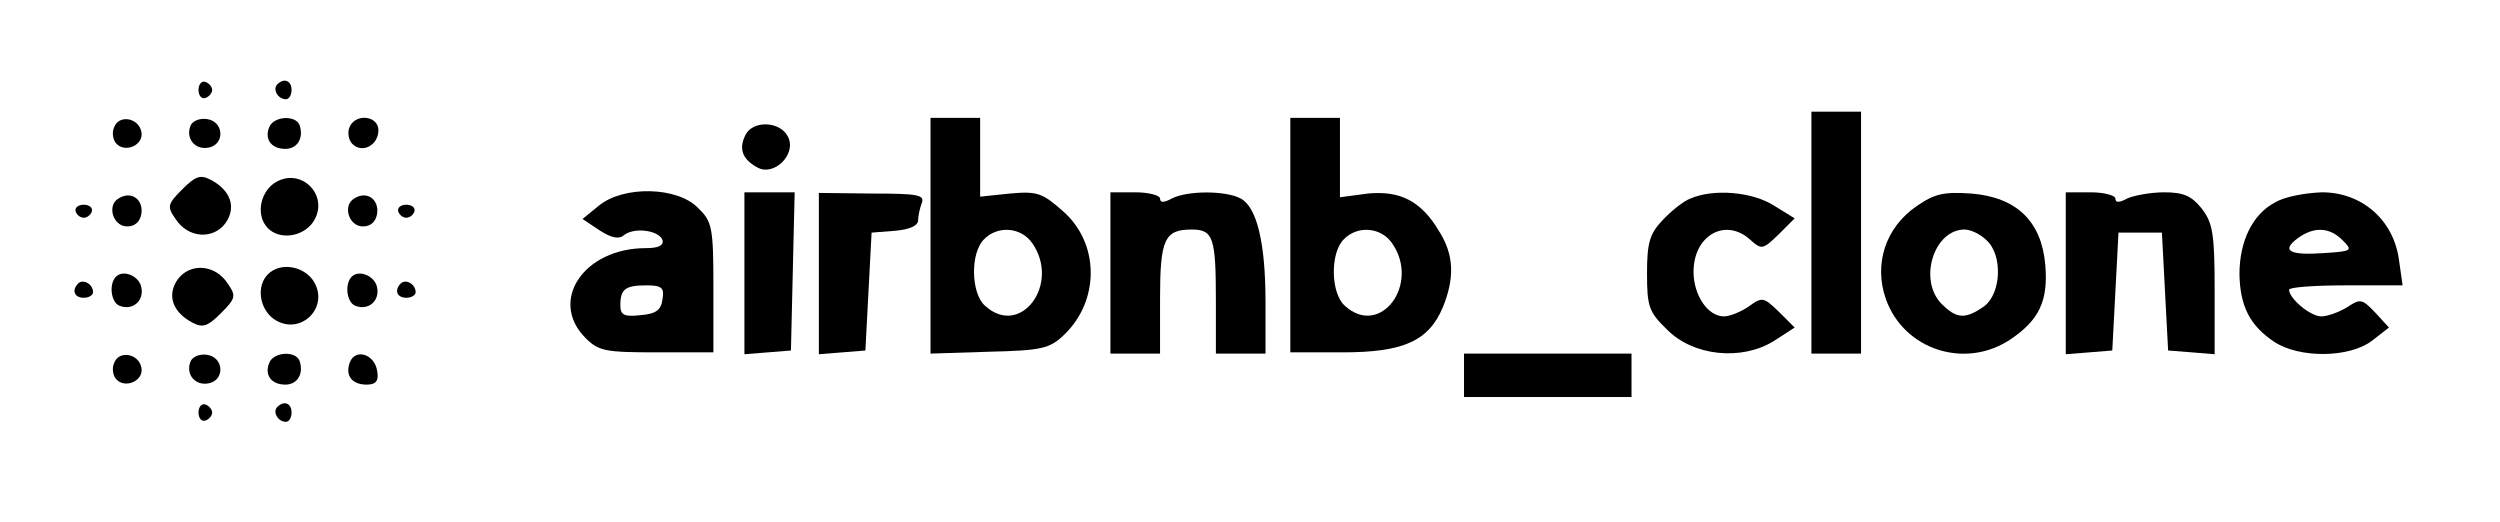
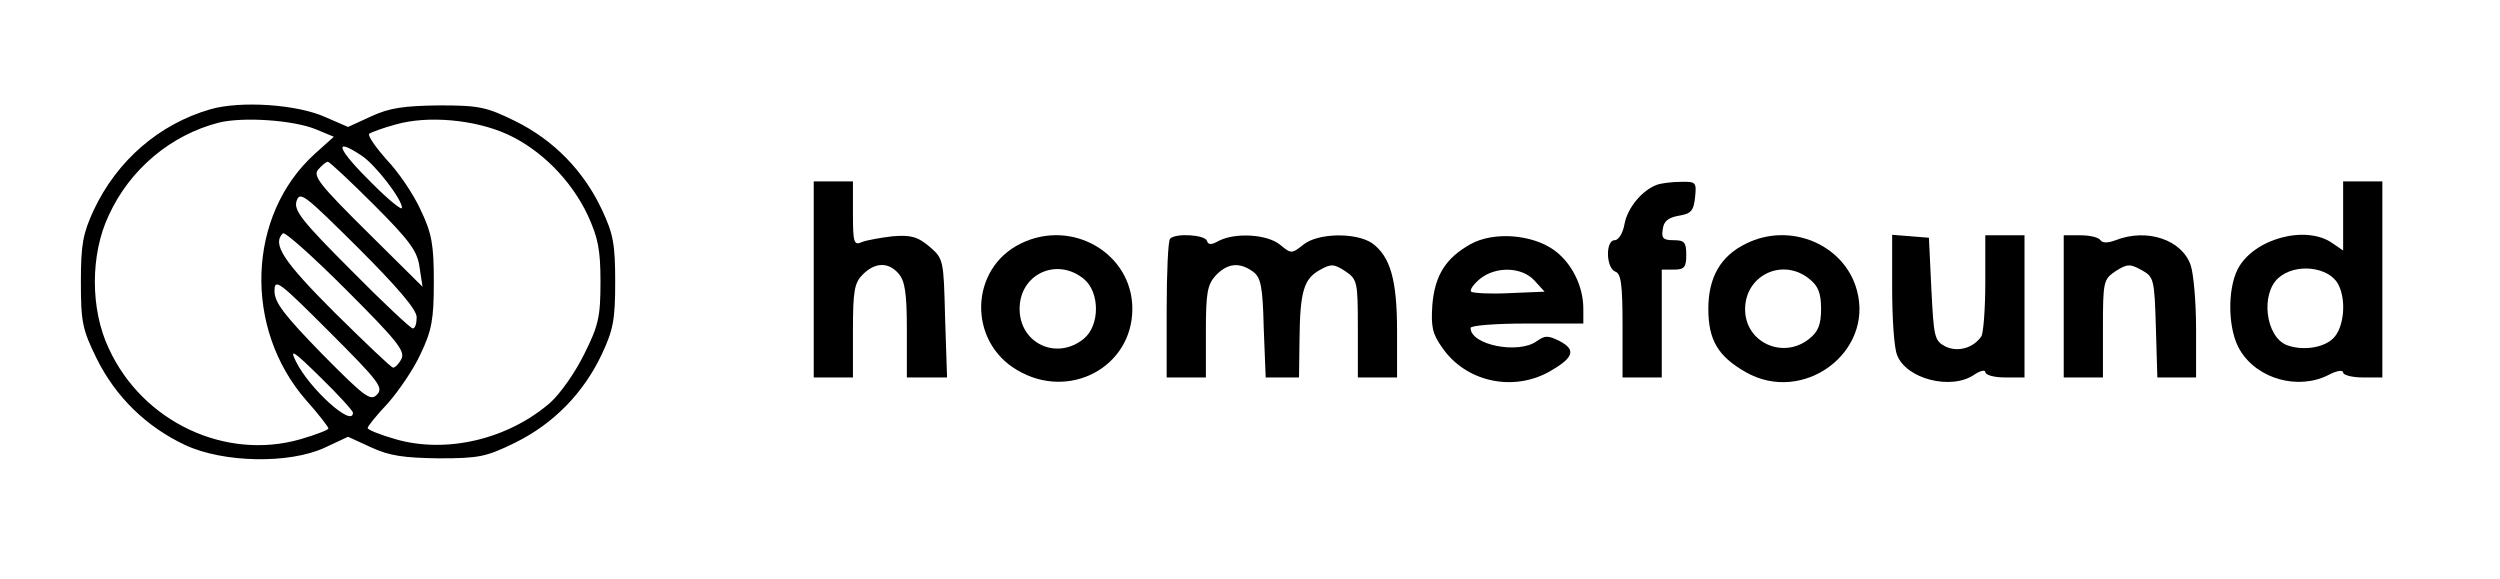
- <svg xmlns="http://www.w3.org/2000/svg" version="1.0" width="403pt" height="84pt" viewBox="0 0 403 84" preserveAspectRatio="xMidYMid meet">
-   <g transform="translate(0,84) scale(0.1,-0.1)" fill="#000000" stroke="none">
-     <path d="M320 695 c0 -9 5 -15 11 -13 6 2 11 8 11 13 0 5 -5 11 -11 13 -6 2 -11 -4 -11 -13z" />
-     <path d="M447 704 c-8 -8 1 -24 14 -24 5 0 9 7 9 15 0 15 -12 20 -23 9z" />
-     <path d="M2920 465 l0 -195 40 0 40 0 0 195 0 195 -40 0 -40 0 0 -195z" />
-     <path d="M184 635 c-4 -9 -2 -21 4 -27 15 -15 44 -1 40 19 -4 23 -36 29 -44 8z" />
-     <path d="M307 637 c-8 -21 8 -39 29 -35 27 5 25 42 -2 46 -12 2 -24 -3 -27 -11z" />
-     <path d="M434 635 c-8 -19 3 -35 26 -35 19 0 30 17 23 38 -6 17 -42 15 -49 -3z" />
-     <path d="M563 634 c-3 -8 -1 -20 5 -26 16 -16 42 -2 42 22 0 24 -38 28 -47 4z" />
-     <path d="M1500 460 l0 -190 94 3 c85 2 98 5 121 27 58 55 58 148 -2 200 -33 29 -41 32 -85 28 l-48 -5 0 63 0 64 -40 0 -40 0 0 -190z m164 -12 c46 -66 -19 -153 -76 -101 -23 20 -24 85 -2 107 22 23 60 20 78 -6z" />
-     <path d="M2080 461 l0 -189 84 0 c98 0 139 18 162 73 19 47 18 84 -6 122 -29 49 -63 66 -115 61 l-45 -6 0 64 0 64 -40 0 -40 0 0 -189z m164 -13 c46 -66 -19 -153 -76 -101 -23 20 -24 85 -2 107 22 23 60 20 78 -6z" />
-     <path d="M1202 623 c-12 -23 -5 -40 19 -53 27 -15 64 22 49 50 -13 25 -56 26 -68 3z" />
-     <path d="M294 535 c-24 -24 -25 -28 -11 -48 20 -31 61 -34 81 -6 17 25 8 52 -24 69 -17 9 -25 6 -46 -15z" />
-     <path d="M441 544 c-23 -17 -28 -53 -9 -72 19 -19 55 -14 72 9 30 43 -20 93 -63 63z" />
-     <path d="M191 520 c-19 -11 -9 -45 14 -45 13 0 21 8 23 21 3 23 -17 37 -37 24z" />
-     <path d="M571 520 c-19 -11 -9 -45 14 -45 13 0 21 8 23 21 3 23 -17 37 -37 24z" />
-     <path d="M966 509 l-27 -22 27 -18 c20 -13 32 -15 40 -8 16 13 56 8 62 -8 2 -9 -7 -13 -27 -13 -100 0 -157 -85 -97 -145 21 -21 32 -23 115 -23 l91 0 0 105 c0 97 -2 106 -25 128 -33 34 -119 36 -159 4z m102 -151 c-2 -18 -11 -24 -35 -26 -27 -3 -33 0 -33 16 0 26 8 32 42 32 25 0 29 -4 26 -22z" />
-     <path d="M1200 399 l0 -130 38 3 37 3 3 128 3 127 -41 0 -40 0 0 -131z" />
-     <path d="M1320 399 l0 -130 38 3 37 3 5 95 5 95 38 3 c23 2 37 8 37 17 0 7 3 20 6 28 5 13 -8 15 -80 15 l-86 1 0 -130z" />
-     <path d="M1790 400 l0 -130 40 0 40 0 0 88 c0 96 7 112 51 112 35 0 39 -13 39 -116 l0 -84 40 0 40 0 0 83 c0 96 -14 153 -40 167 -24 13 -86 13 -111 0 -13 -7 -19 -7 -19 0 0 5 -18 10 -40 10 l-40 0 0 -130z" />
-     <path d="M2725 520 c-11 -4 -31 -20 -45 -35 -21 -22 -25 -37 -25 -86 0 -53 3 -62 32 -90 42 -43 120 -51 172 -19 l34 22 -25 25 c-25 24 -27 25 -49 9 -13 -9 -31 -16 -40 -16 -26 0 -49 34 -49 72 0 59 52 88 92 51 18 -16 20 -15 45 9 l26 26 -34 21 c-35 22 -97 27 -134 11z" />
-     <path d="M3090 508 c-50 -34 -70 -93 -50 -150 29 -82 128 -114 201 -65 46 31 61 62 56 120 -6 70 -46 109 -119 115 -44 3 -59 0 -88 -20z m112 -55 c27 -24 24 -87 -4 -107 -30 -21 -44 -20 -68 4 -38 38 -13 120 37 120 9 0 25 -7 35 -17z" />
-     <path d="M3330 399 l0 -130 38 3 37 3 5 95 5 95 35 0 35 0 5 -95 5 -95 38 -3 37 -3 0 104 c0 90 -3 108 -21 131 -16 20 -29 26 -60 26 -22 0 -49 -5 -60 -10 -13 -7 -19 -7 -19 0 0 5 -18 10 -40 10 l-40 0 0 -131z" />
-     <path d="M3668 514 c-37 -19 -58 -63 -58 -116 1 -52 17 -83 56 -109 41 -27 122 -26 158 2 l27 21 -22 24 c-21 22 -24 23 -45 9 -13 -8 -32 -15 -42 -15 -18 0 -52 29 -52 43 0 4 41 7 91 7 l92 0 -6 42 c-9 64 -60 108 -124 108 -27 -1 -60 -7 -75 -16z m108 -61 c17 -17 16 -18 -30 -21 -56 -4 -69 4 -42 24 26 19 51 18 72 -3z" />
-     <path d="M122 499 c2 -6 8 -10 13 -10 5 0 11 4 13 10 2 6 -4 11 -13 11 -9 0 -15 -5 -13 -11z" />
-     <path d="M642 499 c2 -6 8 -10 13 -10 5 0 11 4 13 10 2 6 -4 11 -13 11 -9 0 -15 -5 -13 -11z" />
-     <path d="M286 389 c-17 -25 -8 -52 24 -69 17 -9 25 -6 46 15 24 24 25 28 11 48 -20 31 -61 34 -81 6z" />
-     <path d="M432 398 c-19 -19 -14 -55 9 -72 43 -30 93 20 63 63 -17 23 -53 28 -72 9z" />
-     <path d="M187 394 c-12 -12 -8 -42 6 -47 21 -8 39 8 35 29 -3 19 -29 30 -41 18z" />
-     <path d="M567 394 c-12 -12 -8 -42 6 -47 21 -8 39 8 35 29 -3 19 -29 30 -41 18z" />
-     <path d="M126 383 c-11 -11 -6 -23 9 -23 8 0 15 4 15 9 0 13 -16 22 -24 14z" />
-     <path d="M646 383 c-11 -11 -6 -23 9 -23 8 0 15 4 15 9 0 13 -16 22 -24 14z" />
-     <path d="M184 255 c-4 -9 -2 -21 4 -27 15 -15 44 -1 40 19 -4 23 -36 29 -44 8z" />
-     <path d="M307 257 c-8 -21 8 -39 29 -35 27 5 25 42 -2 46 -12 2 -24 -3 -27 -11z" />
-     <path d="M434 255 c-8 -19 3 -35 26 -35 19 0 30 17 23 38 -6 17 -42 15 -49 -3z" />
-     <path d="M564 256 c-8 -21 3 -36 27 -36 15 0 20 6 17 22 -4 27 -35 37 -44 14z" />
-     <path d="M2360 235 l0 -35 135 0 135 0 0 35 0 35 -135 0 -135 0 0 -35z" />
-     <path d="M320 175 c0 -9 5 -15 11 -13 6 2 11 8 11 13 0 5 -5 11 -11 13 -6 2 -11 -4 -11 -13z" />
-     <path d="M447 184 c-8 -8 1 -24 14 -24 5 0 9 7 9 15 0 15 -12 20 -23 9z" />
+ <svg xmlns="http://www.w3.org/2000/svg" version="1.0" width="510pt" height="118pt" viewBox="0 0 510 118" preserveAspectRatio="xMidYMid meet">
+   <g transform="translate(0,118) scale(0.1,-0.1)" fill="#000000" stroke="none">
+     <path d="M429 957 c-104 -30 -190 -104 -238 -206 -22 -48 -26 -70 -26 -146 0 -82 3 -97 32 -156 39 -79 102 -140 181 -177 77 -36 212 -39 285 -5 l47 22 48 -22 c37 -17 66 -21 137 -22 82 0 97 3 156 32 79 39 140 102 177 181 23 49 27 70 27 147 0 77 -4 98 -27 147 -37 79 -98 142 -177 181 -59 29 -74 32 -156 32 -71 -1 -100 -5 -137 -22 l-48 -22 -46 20 c-57 26 -173 34 -235 16z m216 -41 l36 -15 -39 -35 c-138 -125 -146 -356 -17 -503 25 -28 45 -54 45 -57 0 -3 -26 -13 -57 -22 -153 -44 -322 35 -391 185 -38 80 -38 192 0 272 43 94 127 164 225 189 50 12 152 5 198 -14z m390 -10 c68 -31 130 -93 164 -165 21 -46 26 -70 26 -136 0 -71 -4 -89 -33 -147 -18 -37 -49 -81 -69 -99 -86 -75 -212 -105 -316 -75 -31 9 -57 19 -57 23 0 3 18 26 41 50 22 25 53 70 67 101 23 48 27 71 27 147 0 76 -4 99 -27 147 -14 31 -45 77 -69 102 -23 26 -39 49 -36 53 4 3 28 12 54 19 66 19 162 10 228 -20z m-298 -43 c28 -18 83 -89 83 -107 0 -6 -27 16 -60 49 -72 71 -82 97 -23 58z m26 -101 c73 -73 89 -95 93 -128 l6 -39 -113 112 c-97 96 -111 114 -100 127 8 9 16 16 20 16 3 0 46 -40 94 -88z m87 -229 c0 -13 -3 -23 -8 -23 -4 0 -61 53 -126 119 -101 101 -117 122 -111 141 7 21 17 12 126 -96 82 -82 119 -126 119 -141z m-31 -85 c-5 -10 -13 -18 -17 -18 -4 0 -57 51 -119 112 -106 106 -128 140 -106 162 4 4 62 -48 129 -115 103 -103 121 -125 113 -141z m-50 -73 c-13 -14 -25 -5 -112 83 -77 79 -97 105 -97 128 0 27 8 21 112 -83 101 -101 111 -114 97 -128z m-49 -37 c0 -31 -88 48 -116 104 -14 28 -6 23 50 -32 36 -35 66 -68 66 -72z" />
+     <path d="M1660 610 l0 -200 40 0 40 0 0 95 c0 82 3 98 20 115 25 25 52 26 73 2 13 -15 17 -39 17 -115 l0 -97 41 0 41 0 -4 121 c-3 119 -3 121 -32 146 -24 20 -37 24 -75 21 -25 -3 -54 -8 -63 -12 -16 -7 -18 -1 -18 58 l0 66 -40 0 -40 0 0 -200z" />
+     <path d="M3380 803 c-30 -11 -60 -47 -66 -80 -3 -18 -12 -33 -20 -33 -19 0 -18 -56 1 -64 12 -4 15 -26 15 -111 l0 -105 40 0 40 0 0 110 0 110 25 0 c21 0 25 5 25 30 0 26 -4 30 -26 30 -21 0 -25 4 -22 22 2 17 11 24 33 28 25 4 30 10 33 38 3 30 2 32 -30 31 -18 0 -40 -3 -48 -6z" />
+     <path d="M4780 739 l0 -70 -22 15 c-54 38 -161 9 -193 -53 -22 -43 -20 -126 5 -166 36 -59 119 -81 180 -50 17 9 30 11 30 5 0 -5 18 -10 40 -10 l40 0 0 200 0 200 -40 0 -40 0 0 -71z m-10 -139 c17 -32 12 -88 -10 -110 -20 -20 -63 -26 -95 -14 -43 17 -54 104 -17 137 35 31 103 23 122 -13z" />
+     <path d="M2082 683 c-104 -51 -108 -199 -7 -258 106 -63 235 6 235 125 0 113 -123 185 -228 133z m129 -72 c33 -27 33 -95 0 -122 -55 -45 -131 -10 -131 61 0 71 76 106 131 61z" />
+     <path d="M2387 693 c-4 -3 -7 -69 -7 -145 l0 -138 40 0 40 0 0 93 c0 80 3 96 20 115 24 25 48 28 76 8 16 -12 20 -29 22 -115 l4 -101 34 0 34 0 1 78 c1 98 9 123 41 141 23 13 29 13 52 -2 25 -17 26 -21 26 -117 l0 -100 40 0 40 0 0 95 c0 105 -14 152 -51 179 -33 22 -110 21 -140 -3 -24 -19 -25 -19 -48 0 -26 21 -90 25 -124 8 -16 -9 -22 -9 -25 0 -4 12 -64 16 -75 4z" />
+     <path d="M3000 682 c-50 -28 -73 -63 -78 -124 -3 -44 0 -59 20 -87 48 -70 144 -91 219 -49 49 28 55 44 21 62 -24 12 -30 12 -47 0 -37 -27 -135 -8 -135 27 0 5 50 9 115 9 l115 0 0 30 c0 47 -24 94 -60 120 -45 32 -123 38 -170 12z m130 -74 l21 -23 -72 -3 c-39 -2 -74 0 -78 3 -3 4 5 15 18 26 32 26 85 25 111 -3z" />
+     <path d="M3562 683 c-52 -25 -77 -69 -77 -133 0 -64 20 -97 76 -129 117 -67 262 40 227 167 -25 93 -136 140 -226 95z m129 -72 c18 -14 24 -29 24 -61 0 -32 -6 -47 -24 -61 -53 -43 -131 -8 -131 60 0 70 77 106 131 62z" />
+     <path d="M3860 591 c0 -60 4 -121 10 -135 18 -49 111 -73 158 -40 12 8 22 10 22 5 0 -6 18 -11 40 -11 l40 0 0 145 0 145 -40 0 -40 0 0 -97 c0 -54 -4 -103 -8 -109 -16 -24 -48 -33 -73 -21 -23 12 -24 19 -29 117 l-5 105 -37 3 -38 3 0 -110z" />
+     <path d="M4210 555 l0 -145 40 0 40 0 0 100 c0 96 1 100 26 117 24 15 29 15 53 2 25 -14 26 -18 29 -117 l3 -102 39 0 40 0 0 99 c0 54 -5 112 -11 130 -18 52 -89 76 -153 51 -16 -6 -27 -6 -31 0 -4 6 -22 10 -41 10 l-34 0 0 -145z" />
  </g>
</svg>
